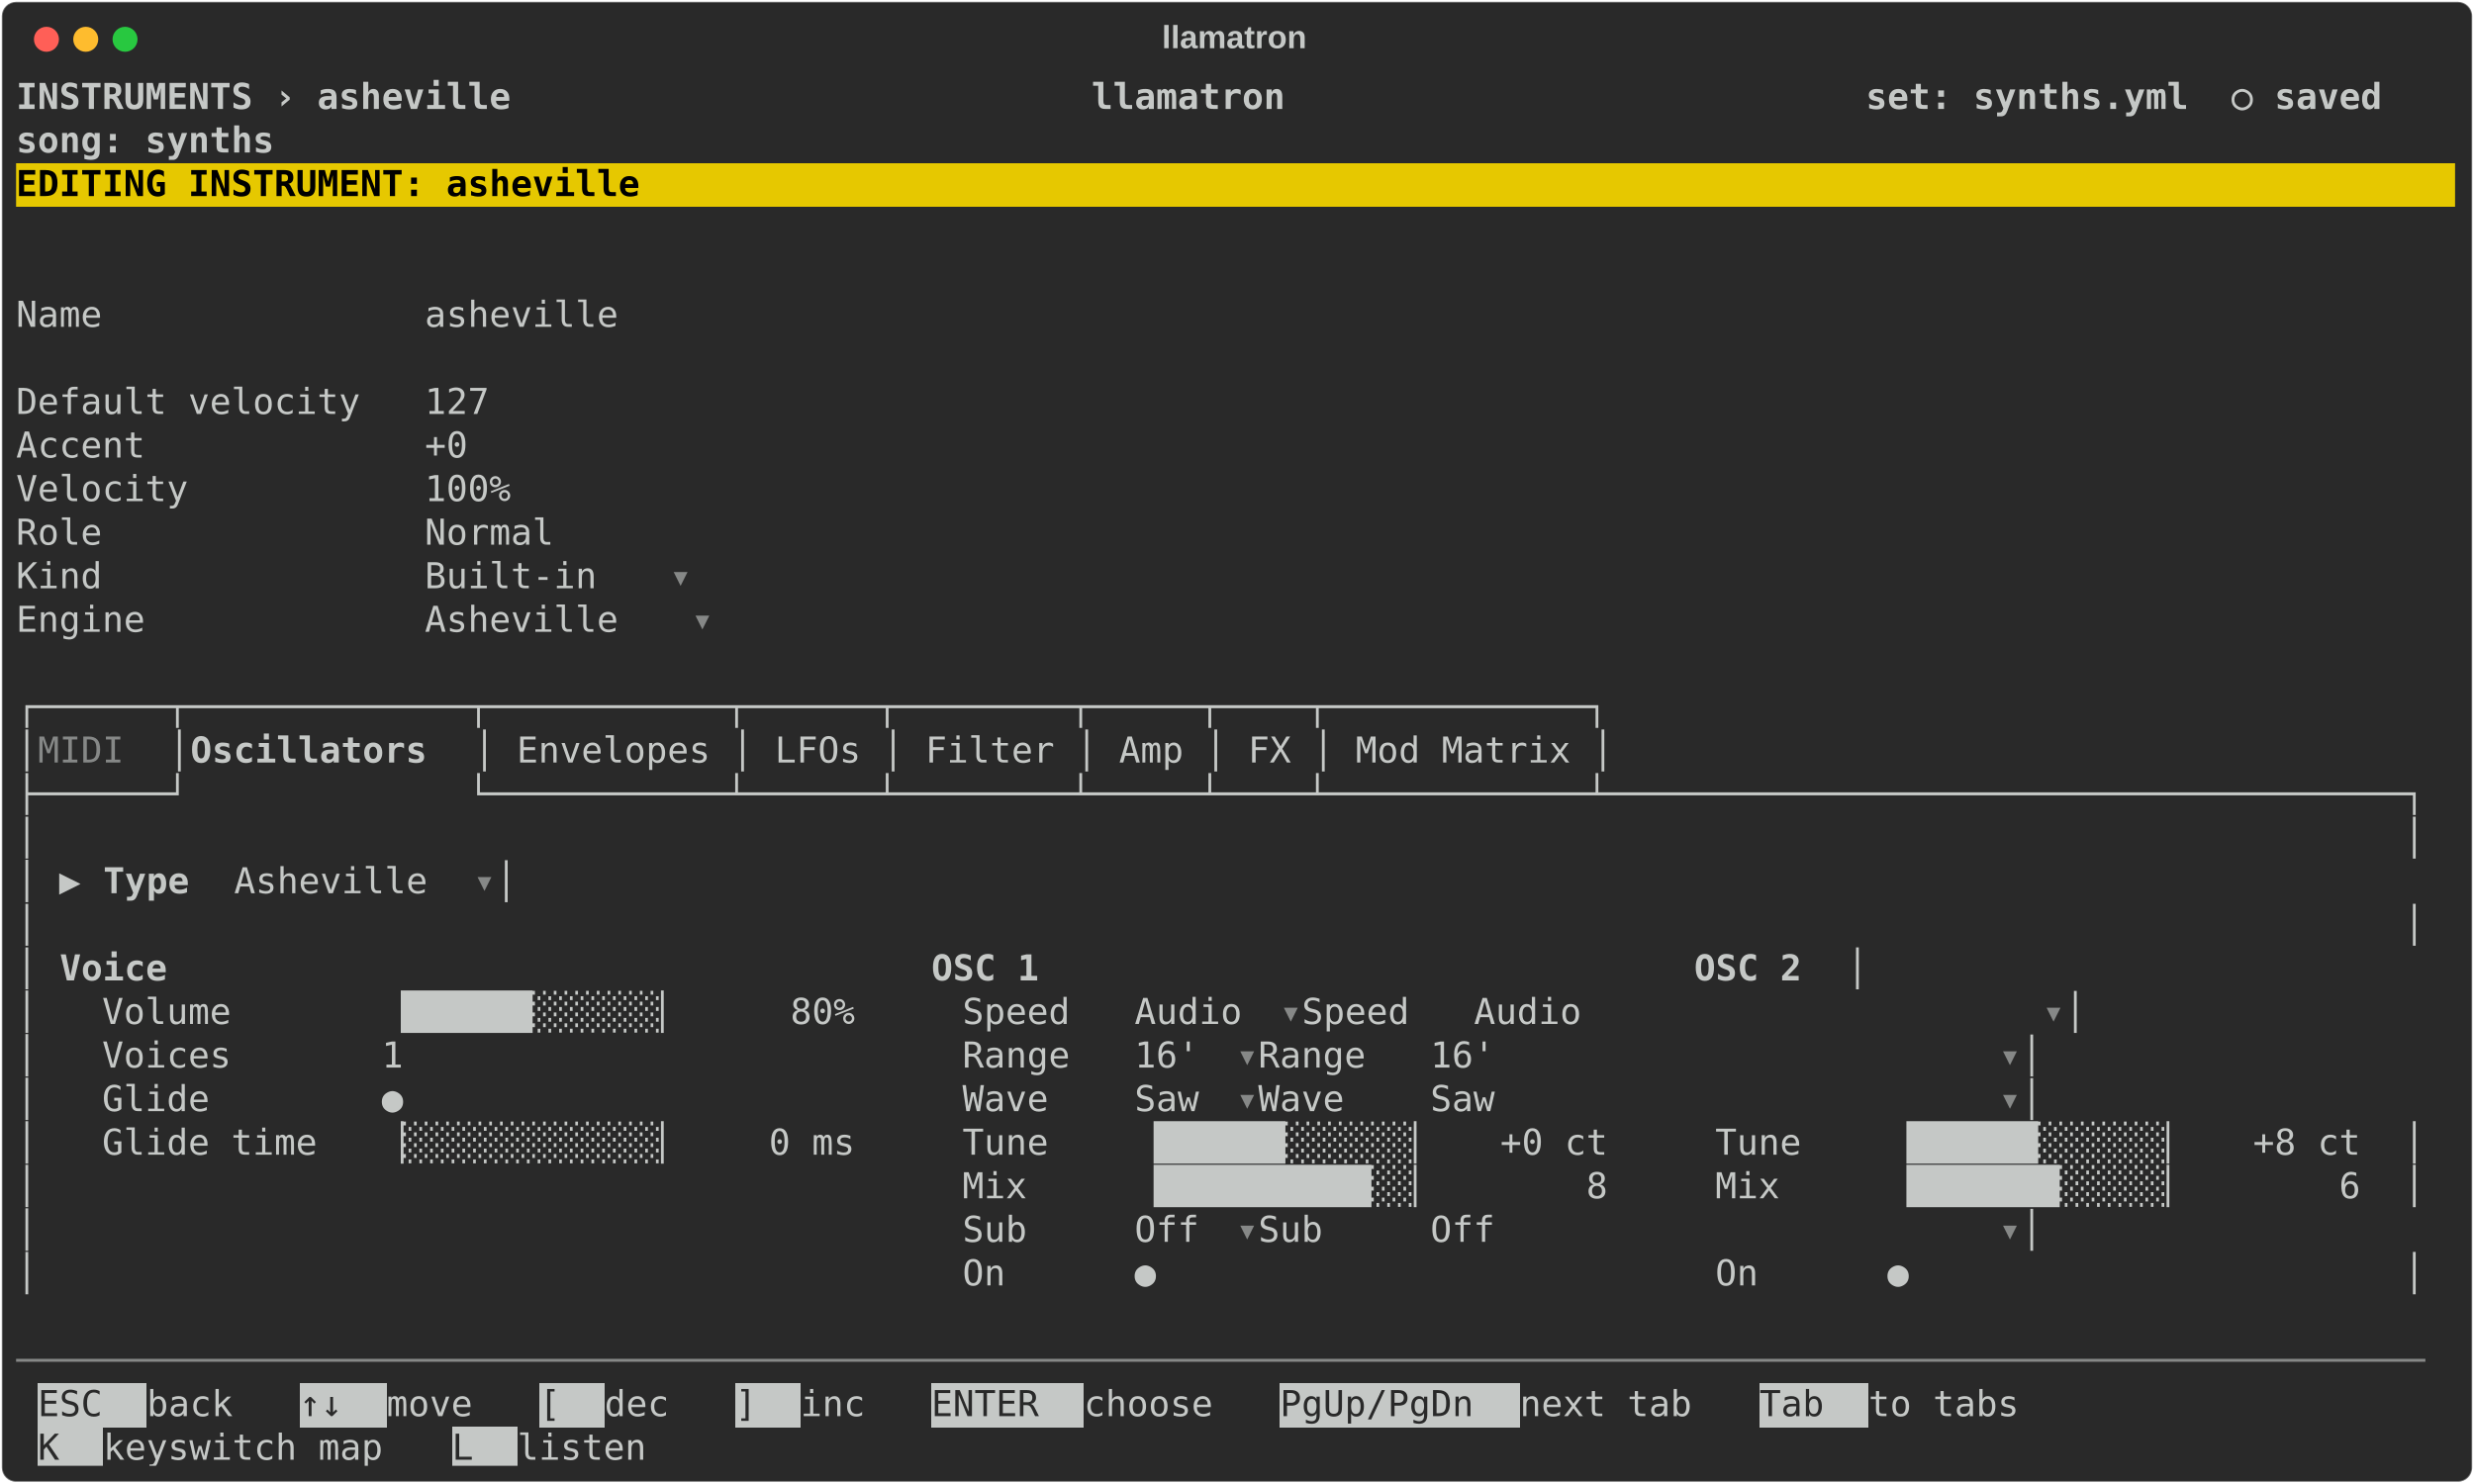
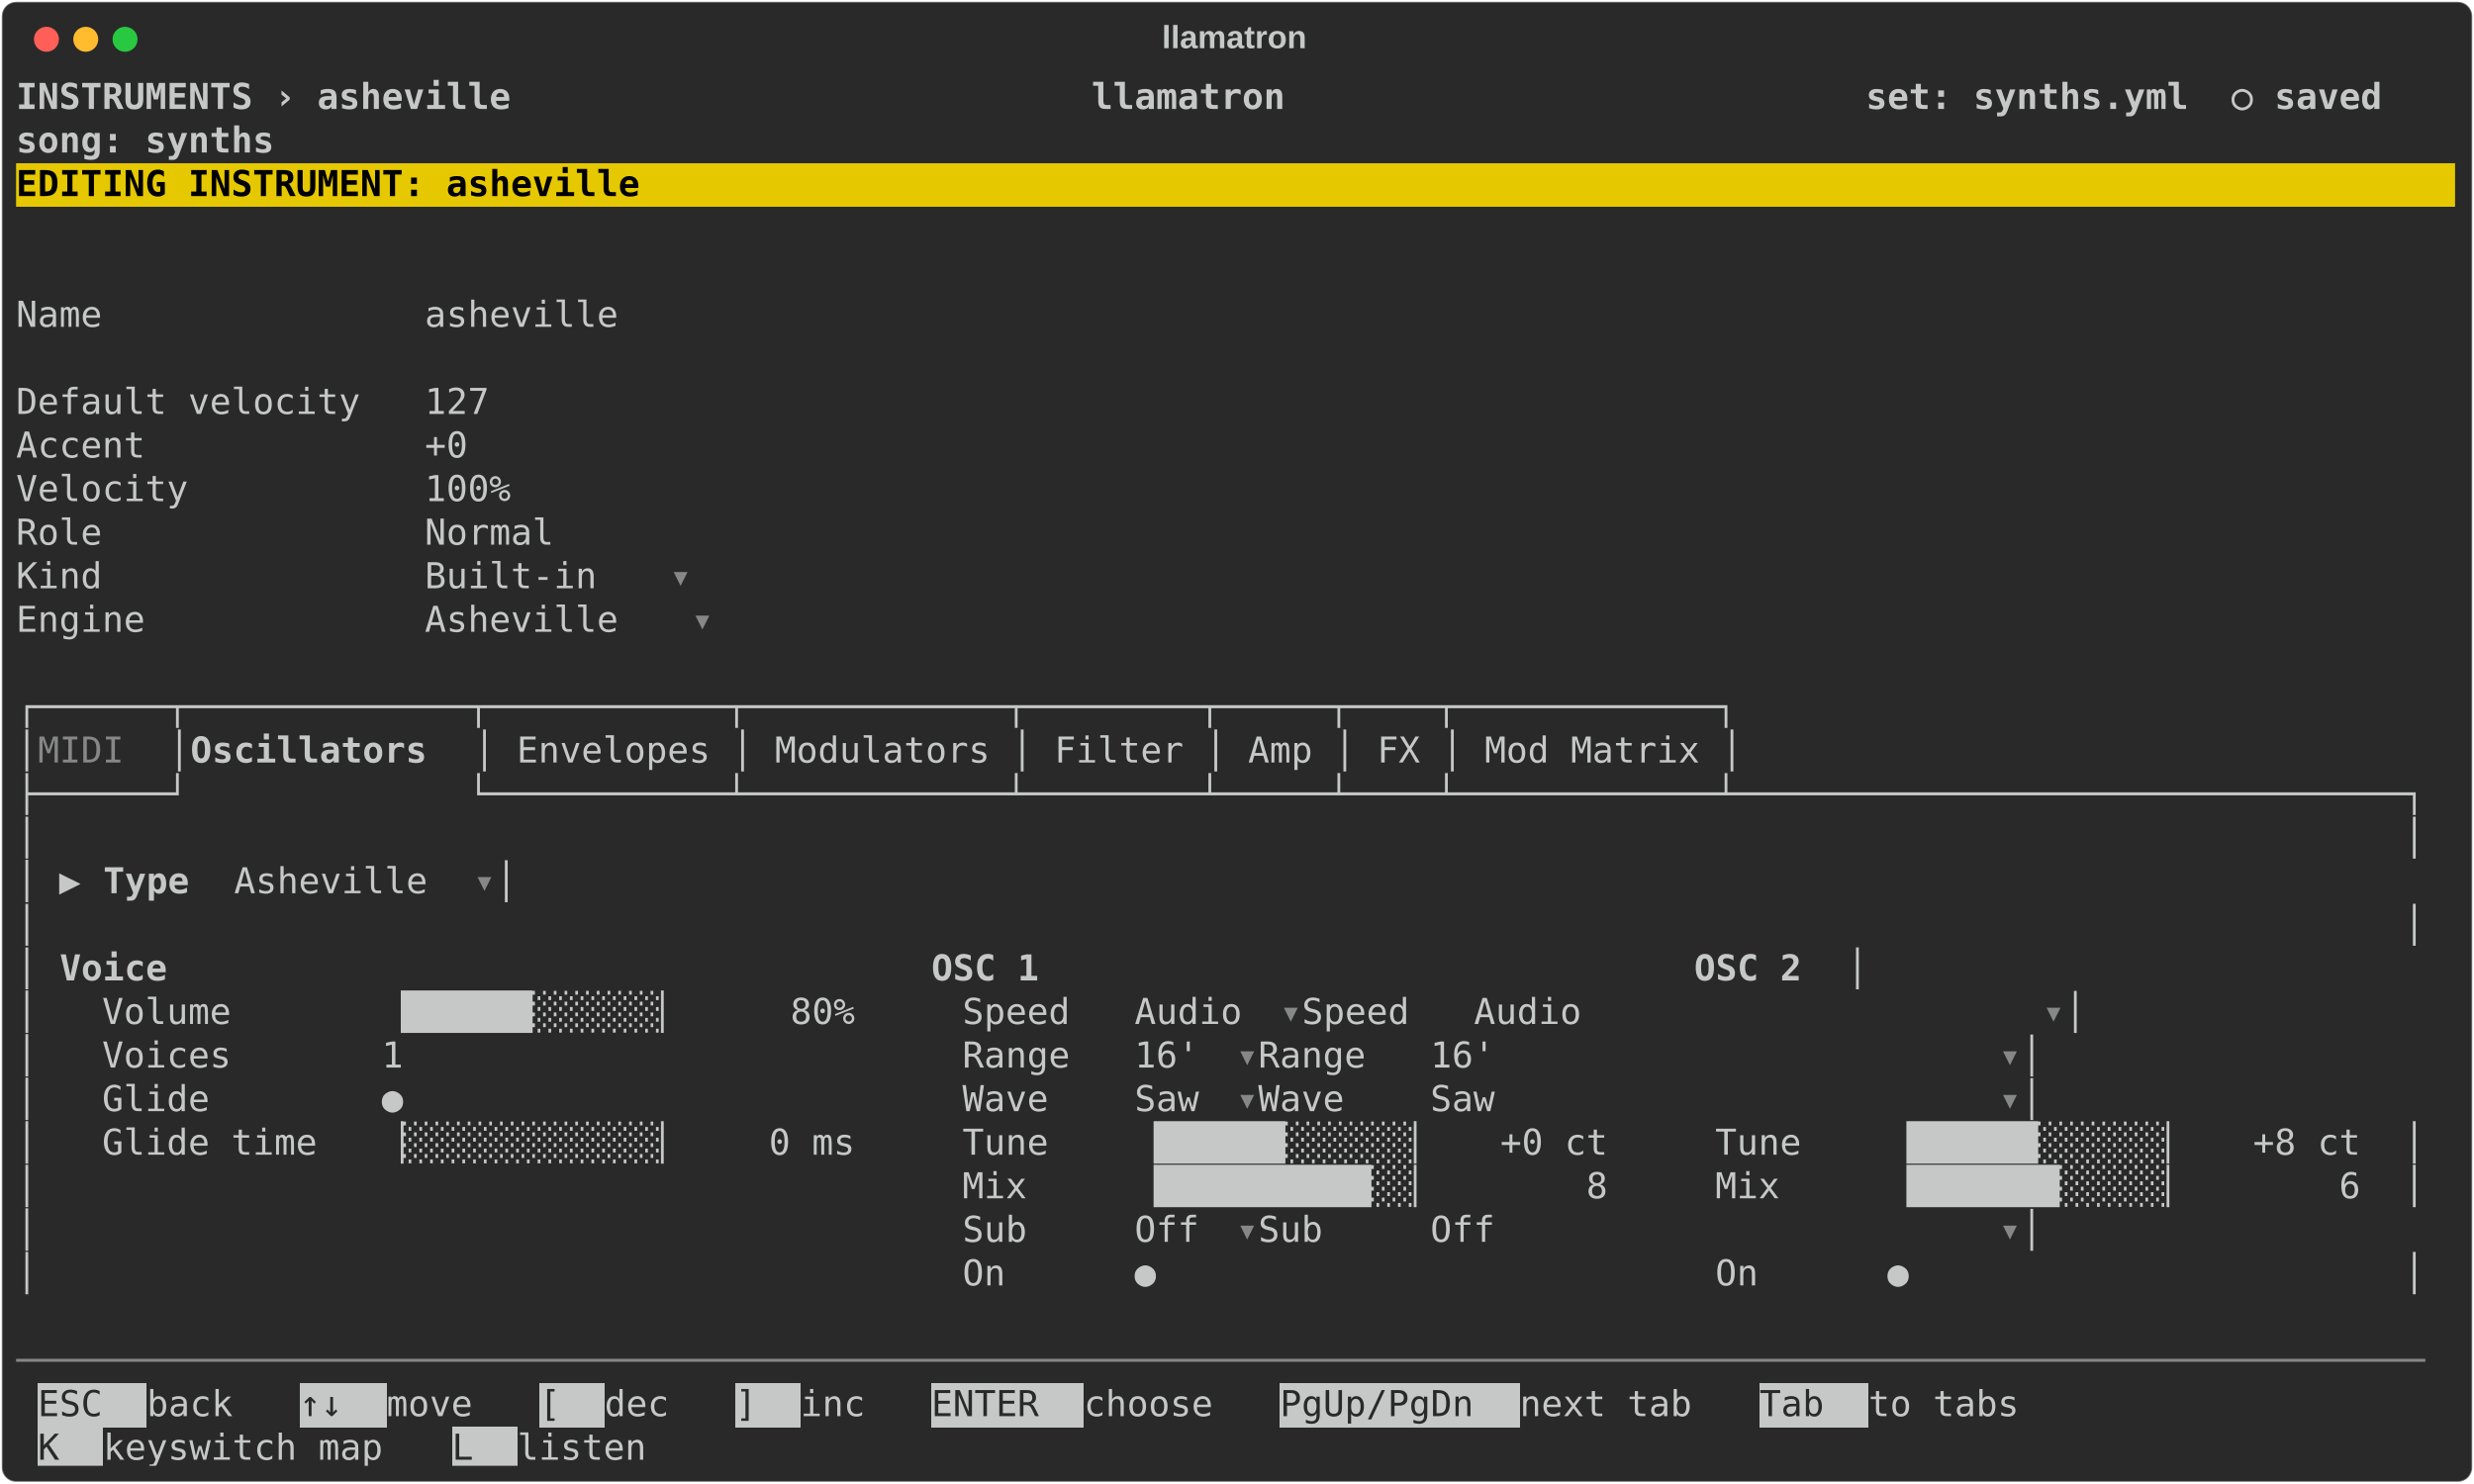
<svg xmlns="http://www.w3.org/2000/svg" class="rich-terminal" viewBox="0 0 1385 830.8">
  <style>

    @font-face {
        font-family: "Fira Code";
        src: local("FiraCode-Regular"),
                url("https://cdnjs.cloudflare.com/ajax/libs/firacode/6.2.0/woff2/FiraCode-Regular.woff2") format("woff2"),
                url("https://cdnjs.cloudflare.com/ajax/libs/firacode/6.2.0/woff/FiraCode-Regular.woff") format("woff");
        font-style: normal;
        font-weight: 400;
    }
    @font-face {
        font-family: "Fira Code";
        src: local("FiraCode-Bold"),
                url("https://cdnjs.cloudflare.com/ajax/libs/firacode/6.2.0/woff2/FiraCode-Bold.woff2") format("woff2"),
                url("https://cdnjs.cloudflare.com/ajax/libs/firacode/6.2.0/woff/FiraCode-Bold.woff") format("woff");
        font-style: bold;
        font-weight: 700;
    }

    .terminal-synth_asheville-matrix {
        font-family: Fira Code, monospace;
        font-size: 20px;
        line-height: 24.4px;
        font-variant-east-asian: full-width;
    }

    .terminal-synth_asheville-title {
        font-size: 18px;
        font-weight: bold;
        font-family: arial;
    }

    .terminal-synth_asheville-r1 { fill: #c5c8c6;font-weight: bold }
.terminal-synth_asheville-r2 { fill: #c5c8c6 }
.terminal-synth_asheville-r3 { fill: #000000;font-weight: bold }
.terminal-synth_asheville-r4 { fill: #868887 }
.terminal-synth_asheville-r5 { fill: #292929 }
    </style>
  <defs>
    <clipPath id="terminal-synth_asheville-clip-terminal">
      <rect x="0" y="0" width="1365.4" height="779.8" />
    </clipPath>
    <clipPath id="terminal-synth_asheville-line-0">
      <rect x="0" y="1.5" width="1366.4" height="24.65" />
    </clipPath>
    <clipPath id="terminal-synth_asheville-line-1">
      <rect x="0" y="25.9" width="1366.4" height="24.65" />
    </clipPath>
    <clipPath id="terminal-synth_asheville-line-2">
      <rect x="0" y="50.3" width="1366.4" height="24.65" />
    </clipPath>
    <clipPath id="terminal-synth_asheville-line-3">
      <rect x="0" y="74.7" width="1366.4" height="24.65" />
    </clipPath>
    <clipPath id="terminal-synth_asheville-line-4">
      <rect x="0" y="99.1" width="1366.4" height="24.65" />
    </clipPath>
    <clipPath id="terminal-synth_asheville-line-5">
      <rect x="0" y="123.5" width="1366.4" height="24.65" />
    </clipPath>
    <clipPath id="terminal-synth_asheville-line-6">
      <rect x="0" y="147.9" width="1366.4" height="24.65" />
    </clipPath>
    <clipPath id="terminal-synth_asheville-line-7">
      <rect x="0" y="172.3" width="1366.4" height="24.65" />
    </clipPath>
    <clipPath id="terminal-synth_asheville-line-8">
      <rect x="0" y="196.7" width="1366.4" height="24.65" />
    </clipPath>
    <clipPath id="terminal-synth_asheville-line-9">
      <rect x="0" y="221.1" width="1366.4" height="24.65" />
    </clipPath>
    <clipPath id="terminal-synth_asheville-line-10">
      <rect x="0" y="245.5" width="1366.4" height="24.65" />
    </clipPath>
    <clipPath id="terminal-synth_asheville-line-11">
      <rect x="0" y="269.9" width="1366.4" height="24.65" />
    </clipPath>
    <clipPath id="terminal-synth_asheville-line-12">
      <rect x="0" y="294.3" width="1366.4" height="24.65" />
    </clipPath>
    <clipPath id="terminal-synth_asheville-line-13">
      <rect x="0" y="318.7" width="1366.4" height="24.65" />
    </clipPath>
    <clipPath id="terminal-synth_asheville-line-14">
      <rect x="0" y="343.1" width="1366.4" height="24.65" />
    </clipPath>
    <clipPath id="terminal-synth_asheville-line-15">
      <rect x="0" y="367.5" width="1366.4" height="24.65" />
    </clipPath>
    <clipPath id="terminal-synth_asheville-line-16">
      <rect x="0" y="391.9" width="1366.4" height="24.65" />
    </clipPath>
    <clipPath id="terminal-synth_asheville-line-17">
      <rect x="0" y="416.3" width="1366.4" height="24.65" />
    </clipPath>
    <clipPath id="terminal-synth_asheville-line-18">
      <rect x="0" y="440.7" width="1366.4" height="24.65" />
    </clipPath>
    <clipPath id="terminal-synth_asheville-line-19">
      <rect x="0" y="465.1" width="1366.4" height="24.65" />
    </clipPath>
    <clipPath id="terminal-synth_asheville-line-20">
      <rect x="0" y="489.5" width="1366.4" height="24.65" />
    </clipPath>
    <clipPath id="terminal-synth_asheville-line-21">
      <rect x="0" y="513.9" width="1366.4" height="24.65" />
    </clipPath>
    <clipPath id="terminal-synth_asheville-line-22">
      <rect x="0" y="538.3" width="1366.4" height="24.65" />
    </clipPath>
    <clipPath id="terminal-synth_asheville-line-23">
      <rect x="0" y="562.7" width="1366.4" height="24.65" />
    </clipPath>
    <clipPath id="terminal-synth_asheville-line-24">
      <rect x="0" y="587.1" width="1366.4" height="24.65" />
    </clipPath>
    <clipPath id="terminal-synth_asheville-line-25">
      <rect x="0" y="611.5" width="1366.4" height="24.65" />
    </clipPath>
    <clipPath id="terminal-synth_asheville-line-26">
      <rect x="0" y="635.9" width="1366.4" height="24.65" />
    </clipPath>
    <clipPath id="terminal-synth_asheville-line-27">
      <rect x="0" y="660.3" width="1366.4" height="24.65" />
    </clipPath>
    <clipPath id="terminal-synth_asheville-line-28">
      <rect x="0" y="684.7" width="1366.4" height="24.65" />
    </clipPath>
    <clipPath id="terminal-synth_asheville-line-29">
      <rect x="0" y="709.1" width="1366.4" height="24.65" />
    </clipPath>
    <clipPath id="terminal-synth_asheville-line-30">
      <rect x="0" y="733.5" width="1366.4" height="24.65" />
    </clipPath>
  </defs>
  <rect fill="#292929" stroke="rgba(255,255,255,0.35)" stroke-width="1" x="1" y="1" width="1383" height="828.8" rx="8" />
  <text class="terminal-synth_asheville-title" fill="#c5c8c6" text-anchor="middle" x="691" y="27">llamatron</text>
  <g transform="translate(26,22)">
    <circle cx="0" cy="0" r="7" fill="#ff5f57" />
    <circle cx="22" cy="0" r="7" fill="#febc2e" />
    <circle cx="44" cy="0" r="7" fill="#28c840" />
  </g>
  <g transform="translate(9, 41)" clip-path="url(#terminal-synth_asheville-clip-terminal)">
    <rect fill="#e6c800" x="0" y="50.3" width="1366.4" height="24.65" shape-rendering="crispEdges" />
    <rect fill="#c5c8c6" x="12.2" y="733.5" width="61" height="24.65" shape-rendering="crispEdges" />
    <rect fill="#c5c8c6" x="158.6" y="733.5" width="48.8" height="24.65" shape-rendering="crispEdges" />
    <rect fill="#c5c8c6" x="292.8" y="733.5" width="36.6" height="24.65" shape-rendering="crispEdges" />
    <rect fill="#c5c8c6" x="402.6" y="733.5" width="36.6" height="24.65" shape-rendering="crispEdges" />
    <rect fill="#c5c8c6" x="512.4" y="733.5" width="85.4" height="24.65" shape-rendering="crispEdges" />
    <rect fill="#c5c8c6" x="707.6" y="733.5" width="134.2" height="24.65" shape-rendering="crispEdges" />
    <rect fill="#c5c8c6" x="976" y="733.5" width="61" height="24.65" shape-rendering="crispEdges" />
    <rect fill="#c5c8c6" x="12.2" y="757.9" width="36.6" height="24.65" shape-rendering="crispEdges" />
    <rect fill="#c5c8c6" x="244" y="757.9" width="36.6" height="24.65" shape-rendering="crispEdges" />
    <g class="terminal-synth_asheville-matrix">
      <text class="terminal-synth_asheville-r1" x="0" y="20" textLength="1366.4" clip-path="url(#terminal-synth_asheville-line-0)"> INSTRUMENTS › asheville                           llamatron                           set: synths.yml  ○ saved </text>
      <text class="terminal-synth_asheville-r2" x="1366.4" y="20" textLength="12.2" clip-path="url(#terminal-synth_asheville-line-0)">
</text>
      <text class="terminal-synth_asheville-r1" x="0" y="44.4" textLength="1366.4" clip-path="url(#terminal-synth_asheville-line-1)">                                                                                       song: synths             </text>
      <text class="terminal-synth_asheville-r2" x="1366.4" y="44.4" textLength="12.2" clip-path="url(#terminal-synth_asheville-line-1)">
</text>
      <text class="terminal-synth_asheville-r3" x="0" y="68.8" textLength="1366.4" clip-path="url(#terminal-synth_asheville-line-2)"> EDITING INSTRUMENT: asheville                                                                                  </text>
      <text class="terminal-synth_asheville-r2" x="1366.4" y="68.8" textLength="12.2" clip-path="url(#terminal-synth_asheville-line-2)">
</text>
      <text class="terminal-synth_asheville-r2" x="1366.4" y="93.2" textLength="12.2" clip-path="url(#terminal-synth_asheville-line-3)">
</text>
      <text class="terminal-synth_asheville-r2" x="1366.4" y="117.6" textLength="12.2" clip-path="url(#terminal-synth_asheville-line-4)">
</text>
      <text class="terminal-synth_asheville-r2" x="0" y="142" textLength="378.2" clip-path="url(#terminal-synth_asheville-line-5)">  Name               asheville </text>
      <text class="terminal-synth_asheville-r2" x="1366.4" y="142" textLength="12.2" clip-path="url(#terminal-synth_asheville-line-5)">
</text>
      <text class="terminal-synth_asheville-r2" x="1366.4" y="166.4" textLength="12.2" clip-path="url(#terminal-synth_asheville-line-6)">
</text>
      <text class="terminal-synth_asheville-r2" x="0" y="190.8" textLength="305" clip-path="url(#terminal-synth_asheville-line-7)">  Default velocity   127 </text>
      <text class="terminal-synth_asheville-r2" x="1366.4" y="190.8" textLength="12.2" clip-path="url(#terminal-synth_asheville-line-7)">
</text>
      <text class="terminal-synth_asheville-r2" x="0" y="215.2" textLength="292.8" clip-path="url(#terminal-synth_asheville-line-8)">  Accent             +0 </text>
      <text class="terminal-synth_asheville-r2" x="1366.4" y="215.2" textLength="12.2" clip-path="url(#terminal-synth_asheville-line-8)">
</text>
      <text class="terminal-synth_asheville-r2" x="0" y="239.6" textLength="317.2" clip-path="url(#terminal-synth_asheville-line-9)">  Velocity           100% </text>
      <text class="terminal-synth_asheville-r2" x="1366.4" y="239.6" textLength="12.2" clip-path="url(#terminal-synth_asheville-line-9)">
</text>
      <text class="terminal-synth_asheville-r2" x="0" y="264" textLength="341.6" clip-path="url(#terminal-synth_asheville-line-10)">  Role               Normal </text>
      <text class="terminal-synth_asheville-r2" x="1366.4" y="264" textLength="12.2" clip-path="url(#terminal-synth_asheville-line-10)">
</text>
      <text class="terminal-synth_asheville-r2" x="0" y="288.4" textLength="366" clip-path="url(#terminal-synth_asheville-line-11)">  Kind               Built-in </text>
      <text class="terminal-synth_asheville-r4" x="366" y="288.4" textLength="12.2" clip-path="url(#terminal-synth_asheville-line-11)">▾</text>
      <text class="terminal-synth_asheville-r2" x="1366.4" y="288.4" textLength="12.2" clip-path="url(#terminal-synth_asheville-line-11)">
</text>
      <text class="terminal-synth_asheville-r2" x="0" y="312.8" textLength="378.2" clip-path="url(#terminal-synth_asheville-line-12)">  Engine             Asheville </text>
      <text class="terminal-synth_asheville-r4" x="378.2" y="312.8" textLength="12.2" clip-path="url(#terminal-synth_asheville-line-12)">▾</text>
      <text class="terminal-synth_asheville-r2" x="1366.4" y="312.8" textLength="12.2" clip-path="url(#terminal-synth_asheville-line-12)">
</text>
      <text class="terminal-synth_asheville-r2" x="1366.4" y="337.2" textLength="12.2" clip-path="url(#terminal-synth_asheville-line-13)">
</text>
-       <text class="terminal-synth_asheville-r2" x="0" y="361.6" textLength="902.8" clip-path="url(#terminal-synth_asheville-line-14)">┌──────┬─────────────┬───────────┬──────┬────────┬─────┬────┬────────────┐</text>
+       <text class="terminal-synth_asheville-r2" x="0" y="361.6" textLength="976" clip-path="url(#terminal-synth_asheville-line-14)">┌──────┬─────────────┬───────────┬────────────┬────────┬─────┬────┬────────────┐</text>
      <text class="terminal-synth_asheville-r2" x="1366.4" y="361.6" textLength="12.2" clip-path="url(#terminal-synth_asheville-line-14)">
</text>
      <text class="terminal-synth_asheville-r2" x="0" y="386" textLength="12.2" clip-path="url(#terminal-synth_asheville-line-15)">│</text>
      <text class="terminal-synth_asheville-r4" x="12.2" y="386" textLength="73.2" clip-path="url(#terminal-synth_asheville-line-15)"> MIDI </text>
      <text class="terminal-synth_asheville-r2" x="85.4" y="386" textLength="12.2" clip-path="url(#terminal-synth_asheville-line-15)">│</text>
      <text class="terminal-synth_asheville-r1" x="97.6" y="386" textLength="158.6" clip-path="url(#terminal-synth_asheville-line-15)"> Oscillators </text>
-       <text class="terminal-synth_asheville-r2" x="256.2" y="386" textLength="646.6" clip-path="url(#terminal-synth_asheville-line-15)">│ Envelopes │ LFOs │ Filter │ Amp │ FX │ Mod Matrix │</text>
+       <text class="terminal-synth_asheville-r2" x="256.2" y="386" textLength="719.8" clip-path="url(#terminal-synth_asheville-line-15)">│ Envelopes │ Modulators │ Filter │ Amp │ FX │ Mod Matrix │</text>
      <text class="terminal-synth_asheville-r2" x="1366.4" y="386" textLength="12.2" clip-path="url(#terminal-synth_asheville-line-15)">
</text>
-       <text class="terminal-synth_asheville-r2" x="0" y="410.4" textLength="1366.4" clip-path="url(#terminal-synth_asheville-line-16)">├──────┘             └───────────┴──────┴────────┴─────┴────┴────────────┴─────────────────────────────────────┐</text>
+       <text class="terminal-synth_asheville-r2" x="0" y="410.4" textLength="1366.4" clip-path="url(#terminal-synth_asheville-line-16)">├──────┘             └───────────┴────────────┴────────┴─────┴────┴────────────┴───────────────────────────────┐</text>
      <text class="terminal-synth_asheville-r2" x="1366.4" y="410.4" textLength="12.2" clip-path="url(#terminal-synth_asheville-line-16)">
</text>
      <text class="terminal-synth_asheville-r2" x="0" y="434.8" textLength="1366.4" clip-path="url(#terminal-synth_asheville-line-17)">│                                                                                                              │</text>
      <text class="terminal-synth_asheville-r2" x="1366.4" y="434.8" textLength="12.2" clip-path="url(#terminal-synth_asheville-line-17)">
</text>
      <text class="terminal-synth_asheville-r2" x="0" y="459.2" textLength="48.8" clip-path="url(#terminal-synth_asheville-line-18)">│ ▶ </text>
      <text class="terminal-synth_asheville-r1" x="48.8" y="459.2" textLength="73.2" clip-path="url(#terminal-synth_asheville-line-18)">Type  </text>
      <text class="terminal-synth_asheville-r2" x="122" y="459.2" textLength="134.2" clip-path="url(#terminal-synth_asheville-line-18)"> Asheville </text>
      <text class="terminal-synth_asheville-r4" x="256.2" y="459.2" textLength="12.2" clip-path="url(#terminal-synth_asheville-line-18)">▾</text>
      <text class="terminal-synth_asheville-r2" x="268.4" y="459.2" textLength="1098" clip-path="url(#terminal-synth_asheville-line-18)">                                                                                         │</text>
      <text class="terminal-synth_asheville-r2" x="1366.4" y="459.2" textLength="12.2" clip-path="url(#terminal-synth_asheville-line-18)">
</text>
      <text class="terminal-synth_asheville-r2" x="0" y="483.6" textLength="1366.4" clip-path="url(#terminal-synth_asheville-line-19)">│                                                                                                              │</text>
      <text class="terminal-synth_asheville-r2" x="1366.4" y="483.6" textLength="12.2" clip-path="url(#terminal-synth_asheville-line-19)">
</text>
      <text class="terminal-synth_asheville-r2" x="0" y="508" textLength="24.4" clip-path="url(#terminal-synth_asheville-line-20)">│ </text>
      <text class="terminal-synth_asheville-r1" x="24.4" y="508" textLength="85.4" clip-path="url(#terminal-synth_asheville-line-20)">  Voice</text>
      <text class="terminal-synth_asheville-r1" x="512.4" y="508" textLength="85.4" clip-path="url(#terminal-synth_asheville-line-20)">  OSC 1</text>
      <text class="terminal-synth_asheville-r1" x="939.4" y="508" textLength="85.4" clip-path="url(#terminal-synth_asheville-line-20)">  OSC 2</text>
      <text class="terminal-synth_asheville-r2" x="1024.8" y="508" textLength="341.6" clip-path="url(#terminal-synth_asheville-line-20)">                           │</text>
      <text class="terminal-synth_asheville-r2" x="1366.4" y="508" textLength="12.2" clip-path="url(#terminal-synth_asheville-line-20)">
</text>
      <text class="terminal-synth_asheville-r2" x="0" y="532.4" textLength="707.6" clip-path="url(#terminal-synth_asheville-line-21)">│   Volume       ▕██████░░░░░░▏     80%     Speed   Audio </text>
      <text class="terminal-synth_asheville-r4" x="707.6" y="532.4" textLength="12.2" clip-path="url(#terminal-synth_asheville-line-21)">▾</text>
      <text class="terminal-synth_asheville-r2" x="719.8" y="532.4" textLength="414.8" clip-path="url(#terminal-synth_asheville-line-21)">                    Speed   Audio </text>
      <text class="terminal-synth_asheville-r4" x="1134.6" y="532.4" textLength="12.2" clip-path="url(#terminal-synth_asheville-line-21)">▾</text>
      <text class="terminal-synth_asheville-r2" x="1146.8" y="532.4" textLength="219.6" clip-path="url(#terminal-synth_asheville-line-21)">                 │</text>
      <text class="terminal-synth_asheville-r2" x="1366.4" y="532.4" textLength="12.2" clip-path="url(#terminal-synth_asheville-line-21)">
</text>
      <text class="terminal-synth_asheville-r2" x="0" y="556.8" textLength="683.2" clip-path="url(#terminal-synth_asheville-line-22)">│   Voices       1                          Range   16' </text>
      <text class="terminal-synth_asheville-r4" x="683.2" y="556.8" textLength="12.2" clip-path="url(#terminal-synth_asheville-line-22)">▾</text>
      <text class="terminal-synth_asheville-r2" x="695.4" y="556.8" textLength="414.8" clip-path="url(#terminal-synth_asheville-line-22)">                      Range   16' </text>
      <text class="terminal-synth_asheville-r4" x="1110.2" y="556.8" textLength="12.2" clip-path="url(#terminal-synth_asheville-line-22)">▾</text>
      <text class="terminal-synth_asheville-r2" x="1122.4" y="556.8" textLength="244" clip-path="url(#terminal-synth_asheville-line-22)">                   │</text>
      <text class="terminal-synth_asheville-r2" x="1366.4" y="556.8" textLength="12.2" clip-path="url(#terminal-synth_asheville-line-22)">
</text>
      <text class="terminal-synth_asheville-r2" x="0" y="581.2" textLength="683.2" clip-path="url(#terminal-synth_asheville-line-23)">│   Glide        ●                          Wave    Saw </text>
      <text class="terminal-synth_asheville-r4" x="683.2" y="581.2" textLength="12.2" clip-path="url(#terminal-synth_asheville-line-23)">▾</text>
      <text class="terminal-synth_asheville-r2" x="695.4" y="581.2" textLength="414.8" clip-path="url(#terminal-synth_asheville-line-23)">                      Wave    Saw </text>
      <text class="terminal-synth_asheville-r4" x="1110.2" y="581.2" textLength="12.2" clip-path="url(#terminal-synth_asheville-line-23)">▾</text>
      <text class="terminal-synth_asheville-r2" x="1122.4" y="581.2" textLength="244" clip-path="url(#terminal-synth_asheville-line-23)">                   │</text>
      <text class="terminal-synth_asheville-r2" x="1366.4" y="581.2" textLength="12.2" clip-path="url(#terminal-synth_asheville-line-23)">
</text>
      <text class="terminal-synth_asheville-r2" x="0" y="605.6" textLength="1366.4" clip-path="url(#terminal-synth_asheville-line-24)">│   Glide time   ▕░░░░░░░░░░░░▏    0 ms     Tune    ▕██████░░░░░░▏   +0 ct     Tune    ▕██████░░░░░░▏   +8 ct  │</text>
      <text class="terminal-synth_asheville-r2" x="1366.4" y="605.6" textLength="12.2" clip-path="url(#terminal-synth_asheville-line-24)">
</text>
      <text class="terminal-synth_asheville-r2" x="0" y="630" textLength="1366.4" clip-path="url(#terminal-synth_asheville-line-25)">│                                           Mix     ▕██████████░░▏       8     Mix     ▕███████░░░░░▏       6  │</text>
      <text class="terminal-synth_asheville-r2" x="1366.4" y="630" textLength="12.2" clip-path="url(#terminal-synth_asheville-line-25)">
</text>
      <text class="terminal-synth_asheville-r2" x="0" y="654.4" textLength="683.2" clip-path="url(#terminal-synth_asheville-line-26)">│                                           Sub     Off </text>
      <text class="terminal-synth_asheville-r4" x="683.2" y="654.4" textLength="12.2" clip-path="url(#terminal-synth_asheville-line-26)">▾</text>
      <text class="terminal-synth_asheville-r2" x="695.4" y="654.4" textLength="414.8" clip-path="url(#terminal-synth_asheville-line-26)">                      Sub     Off </text>
      <text class="terminal-synth_asheville-r4" x="1110.2" y="654.4" textLength="12.2" clip-path="url(#terminal-synth_asheville-line-26)">▾</text>
      <text class="terminal-synth_asheville-r2" x="1122.4" y="654.4" textLength="244" clip-path="url(#terminal-synth_asheville-line-26)">                   │</text>
      <text class="terminal-synth_asheville-r2" x="1366.4" y="654.4" textLength="12.2" clip-path="url(#terminal-synth_asheville-line-26)">
</text>
      <text class="terminal-synth_asheville-r2" x="0" y="678.8" textLength="1366.4" clip-path="url(#terminal-synth_asheville-line-27)">│                                           On      ●                          On      ●                       │</text>
      <text class="terminal-synth_asheville-r2" x="1366.4" y="678.8" textLength="12.2" clip-path="url(#terminal-synth_asheville-line-27)">
</text>
      <text class="terminal-synth_asheville-r2" x="1366.4" y="703.2" textLength="12.2" clip-path="url(#terminal-synth_asheville-line-28)">
</text>
      <text class="terminal-synth_asheville-r4" x="0" y="727.6" textLength="1366.4" clip-path="url(#terminal-synth_asheville-line-29)">────────────────────────────────────────────────────────────────────────────────────────────────────────────────</text>
      <text class="terminal-synth_asheville-r2" x="1366.4" y="727.6" textLength="12.2" clip-path="url(#terminal-synth_asheville-line-29)">
</text>
      <text class="terminal-synth_asheville-r5" x="12.2" y="752" textLength="61" clip-path="url(#terminal-synth_asheville-line-30)"> ESC </text>
      <text class="terminal-synth_asheville-r2" x="73.2" y="752" textLength="85.4" clip-path="url(#terminal-synth_asheville-line-30)"> back  </text>
      <text class="terminal-synth_asheville-r5" x="158.6" y="752" textLength="48.8" clip-path="url(#terminal-synth_asheville-line-30)"> ↑↓ </text>
      <text class="terminal-synth_asheville-r2" x="207.4" y="752" textLength="85.4" clip-path="url(#terminal-synth_asheville-line-30)"> move  </text>
      <text class="terminal-synth_asheville-r5" x="292.8" y="752" textLength="36.6" clip-path="url(#terminal-synth_asheville-line-30)"> [ </text>
      <text class="terminal-synth_asheville-r2" x="329.4" y="752" textLength="73.2" clip-path="url(#terminal-synth_asheville-line-30)"> dec  </text>
      <text class="terminal-synth_asheville-r5" x="402.6" y="752" textLength="36.6" clip-path="url(#terminal-synth_asheville-line-30)"> ] </text>
      <text class="terminal-synth_asheville-r2" x="439.2" y="752" textLength="73.2" clip-path="url(#terminal-synth_asheville-line-30)"> inc  </text>
      <text class="terminal-synth_asheville-r5" x="512.4" y="752" textLength="85.4" clip-path="url(#terminal-synth_asheville-line-30)"> ENTER </text>
      <text class="terminal-synth_asheville-r2" x="597.8" y="752" textLength="109.8" clip-path="url(#terminal-synth_asheville-line-30)"> choose  </text>
      <text class="terminal-synth_asheville-r5" x="707.6" y="752" textLength="134.2" clip-path="url(#terminal-synth_asheville-line-30)"> PgUp/PgDn </text>
      <text class="terminal-synth_asheville-r2" x="841.8" y="752" textLength="134.2" clip-path="url(#terminal-synth_asheville-line-30)"> next tab  </text>
      <text class="terminal-synth_asheville-r5" x="976" y="752" textLength="61" clip-path="url(#terminal-synth_asheville-line-30)"> Tab </text>
      <text class="terminal-synth_asheville-r2" x="1037" y="752" textLength="122" clip-path="url(#terminal-synth_asheville-line-30)"> to tabs  </text>
      <text class="terminal-synth_asheville-r2" x="1366.4" y="752" textLength="12.2" clip-path="url(#terminal-synth_asheville-line-30)">
</text>
      <text class="terminal-synth_asheville-r5" x="12.2" y="776.4" textLength="36.6" clip-path="url(#terminal-synth_asheville-line-31)"> K </text>
      <text class="terminal-synth_asheville-r2" x="48.8" y="776.4" textLength="195.2" clip-path="url(#terminal-synth_asheville-line-31)"> keyswitch map  </text>
      <text class="terminal-synth_asheville-r5" x="244" y="776.4" textLength="36.6" clip-path="url(#terminal-synth_asheville-line-31)"> L </text>
      <text class="terminal-synth_asheville-r2" x="280.6" y="776.4" textLength="109.8" clip-path="url(#terminal-synth_asheville-line-31)"> listen  </text>
    </g>
  </g>
</svg>
